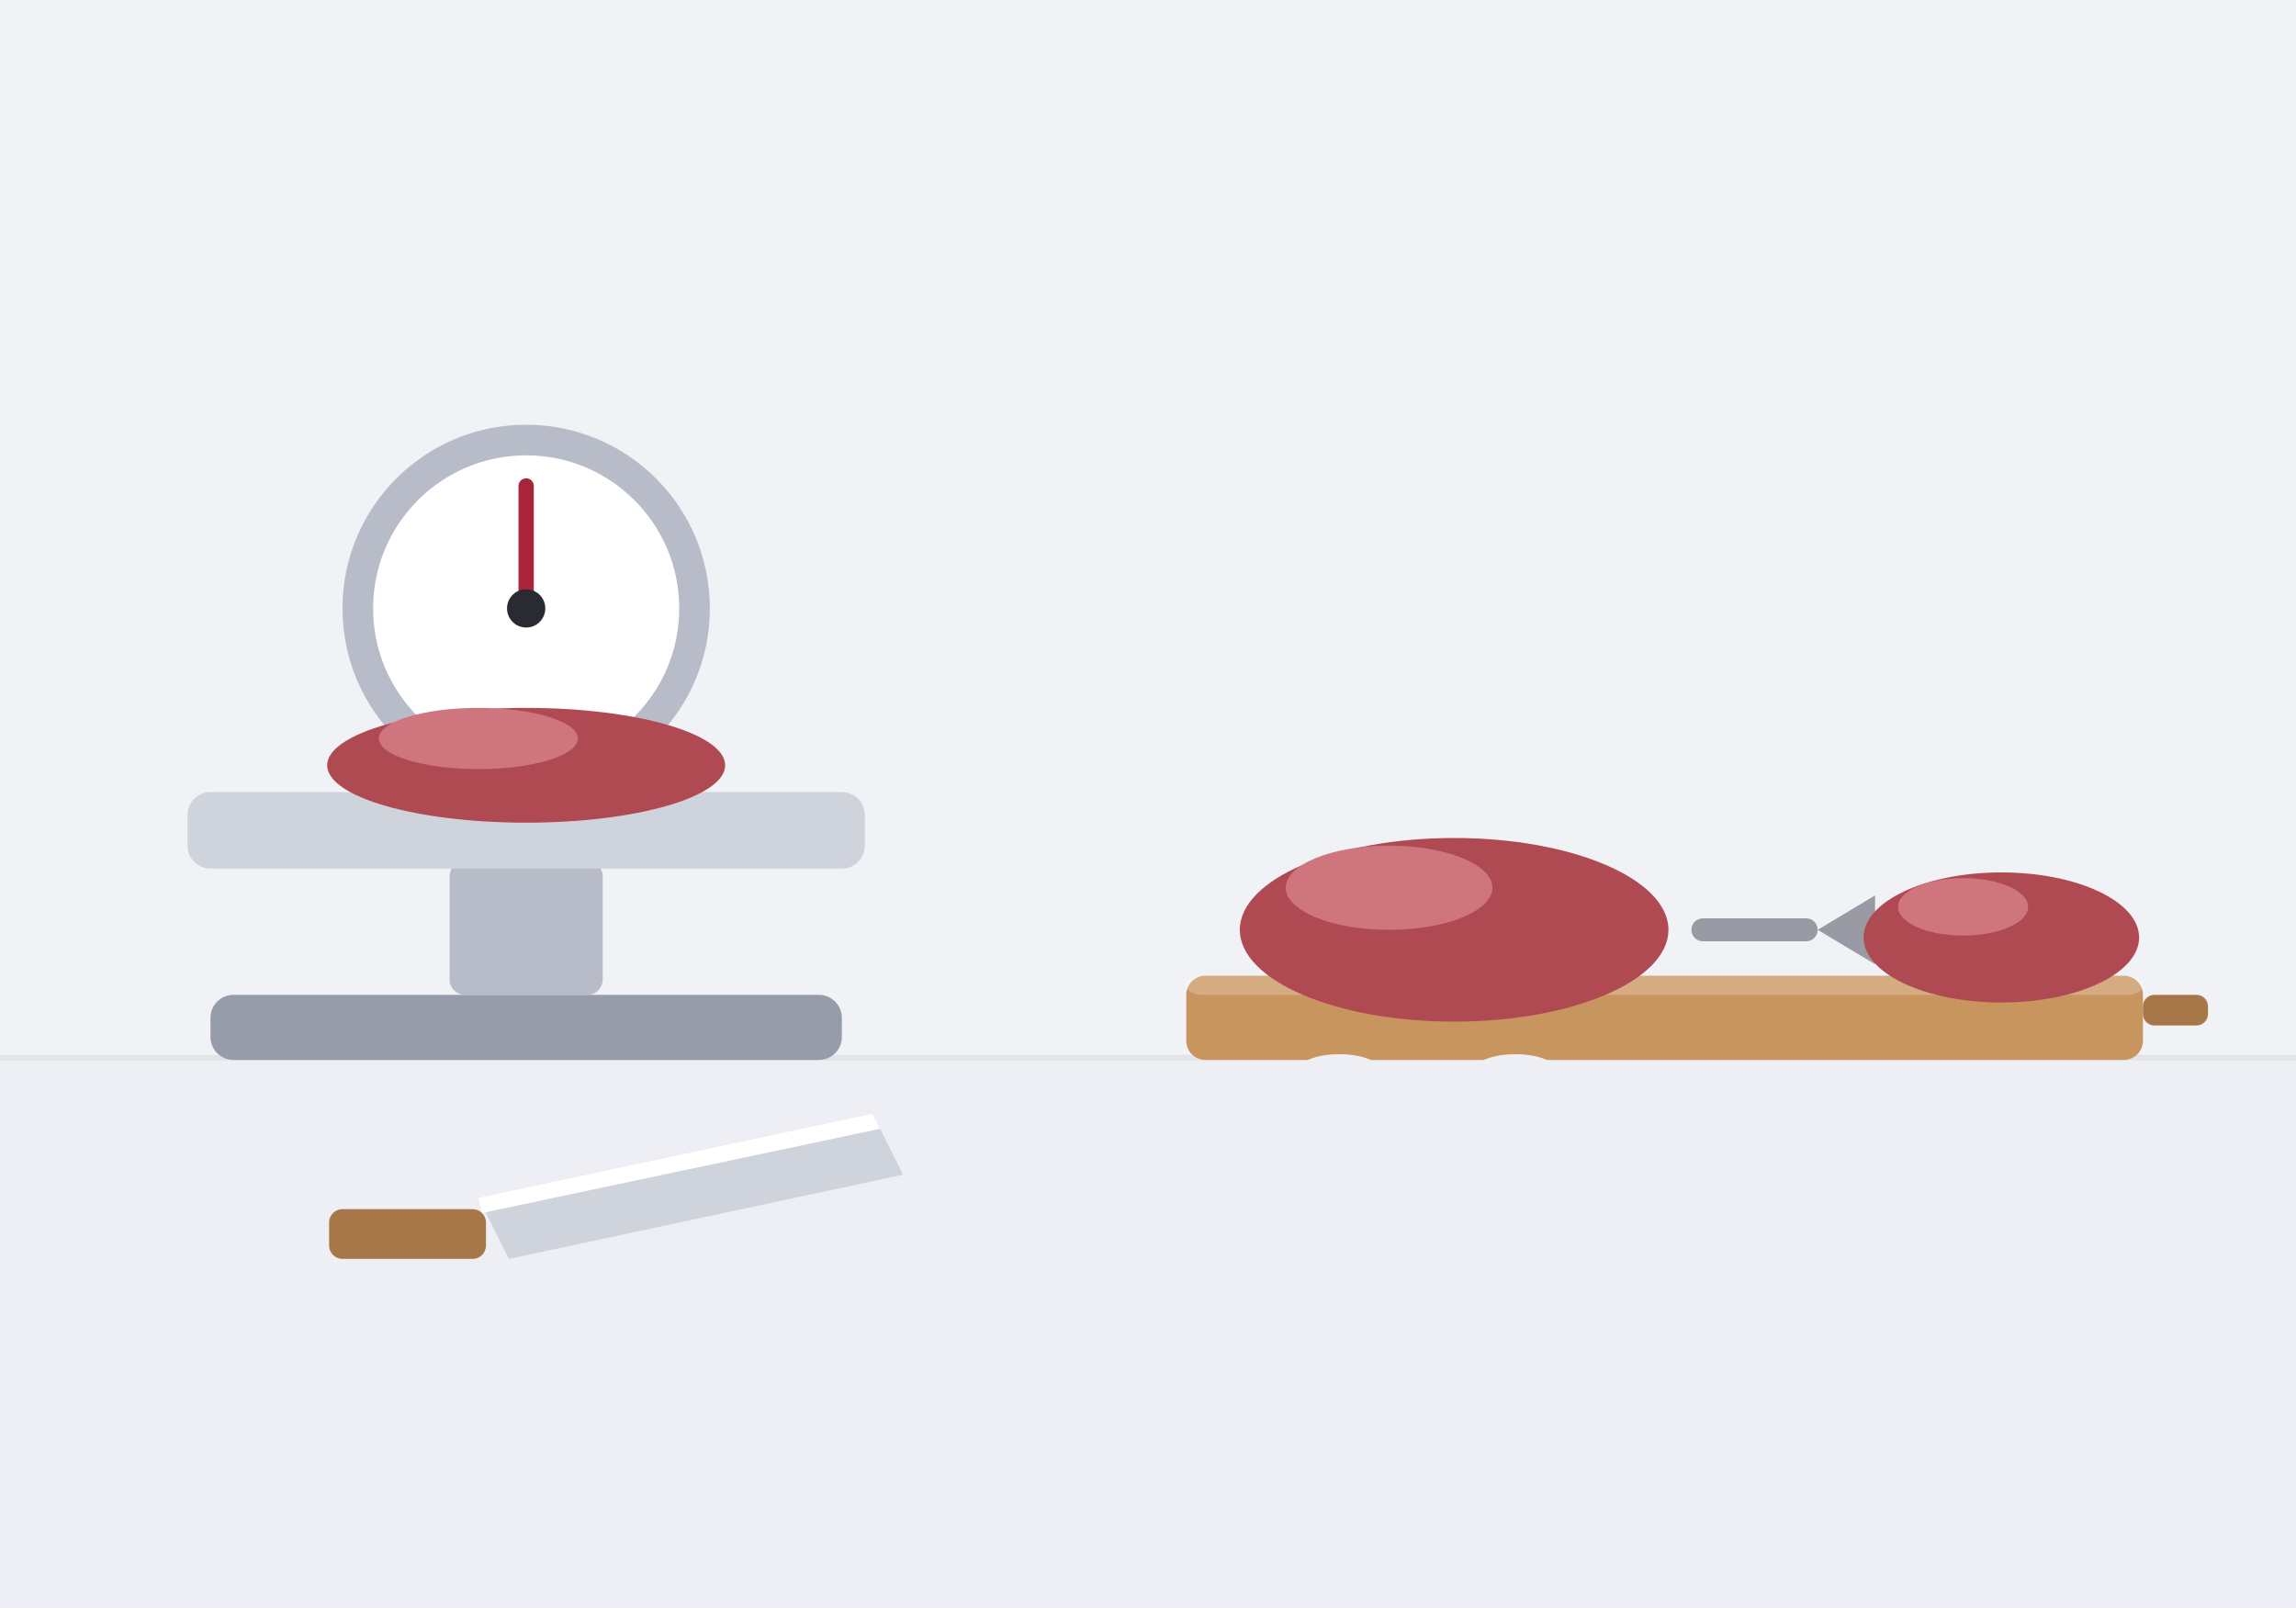
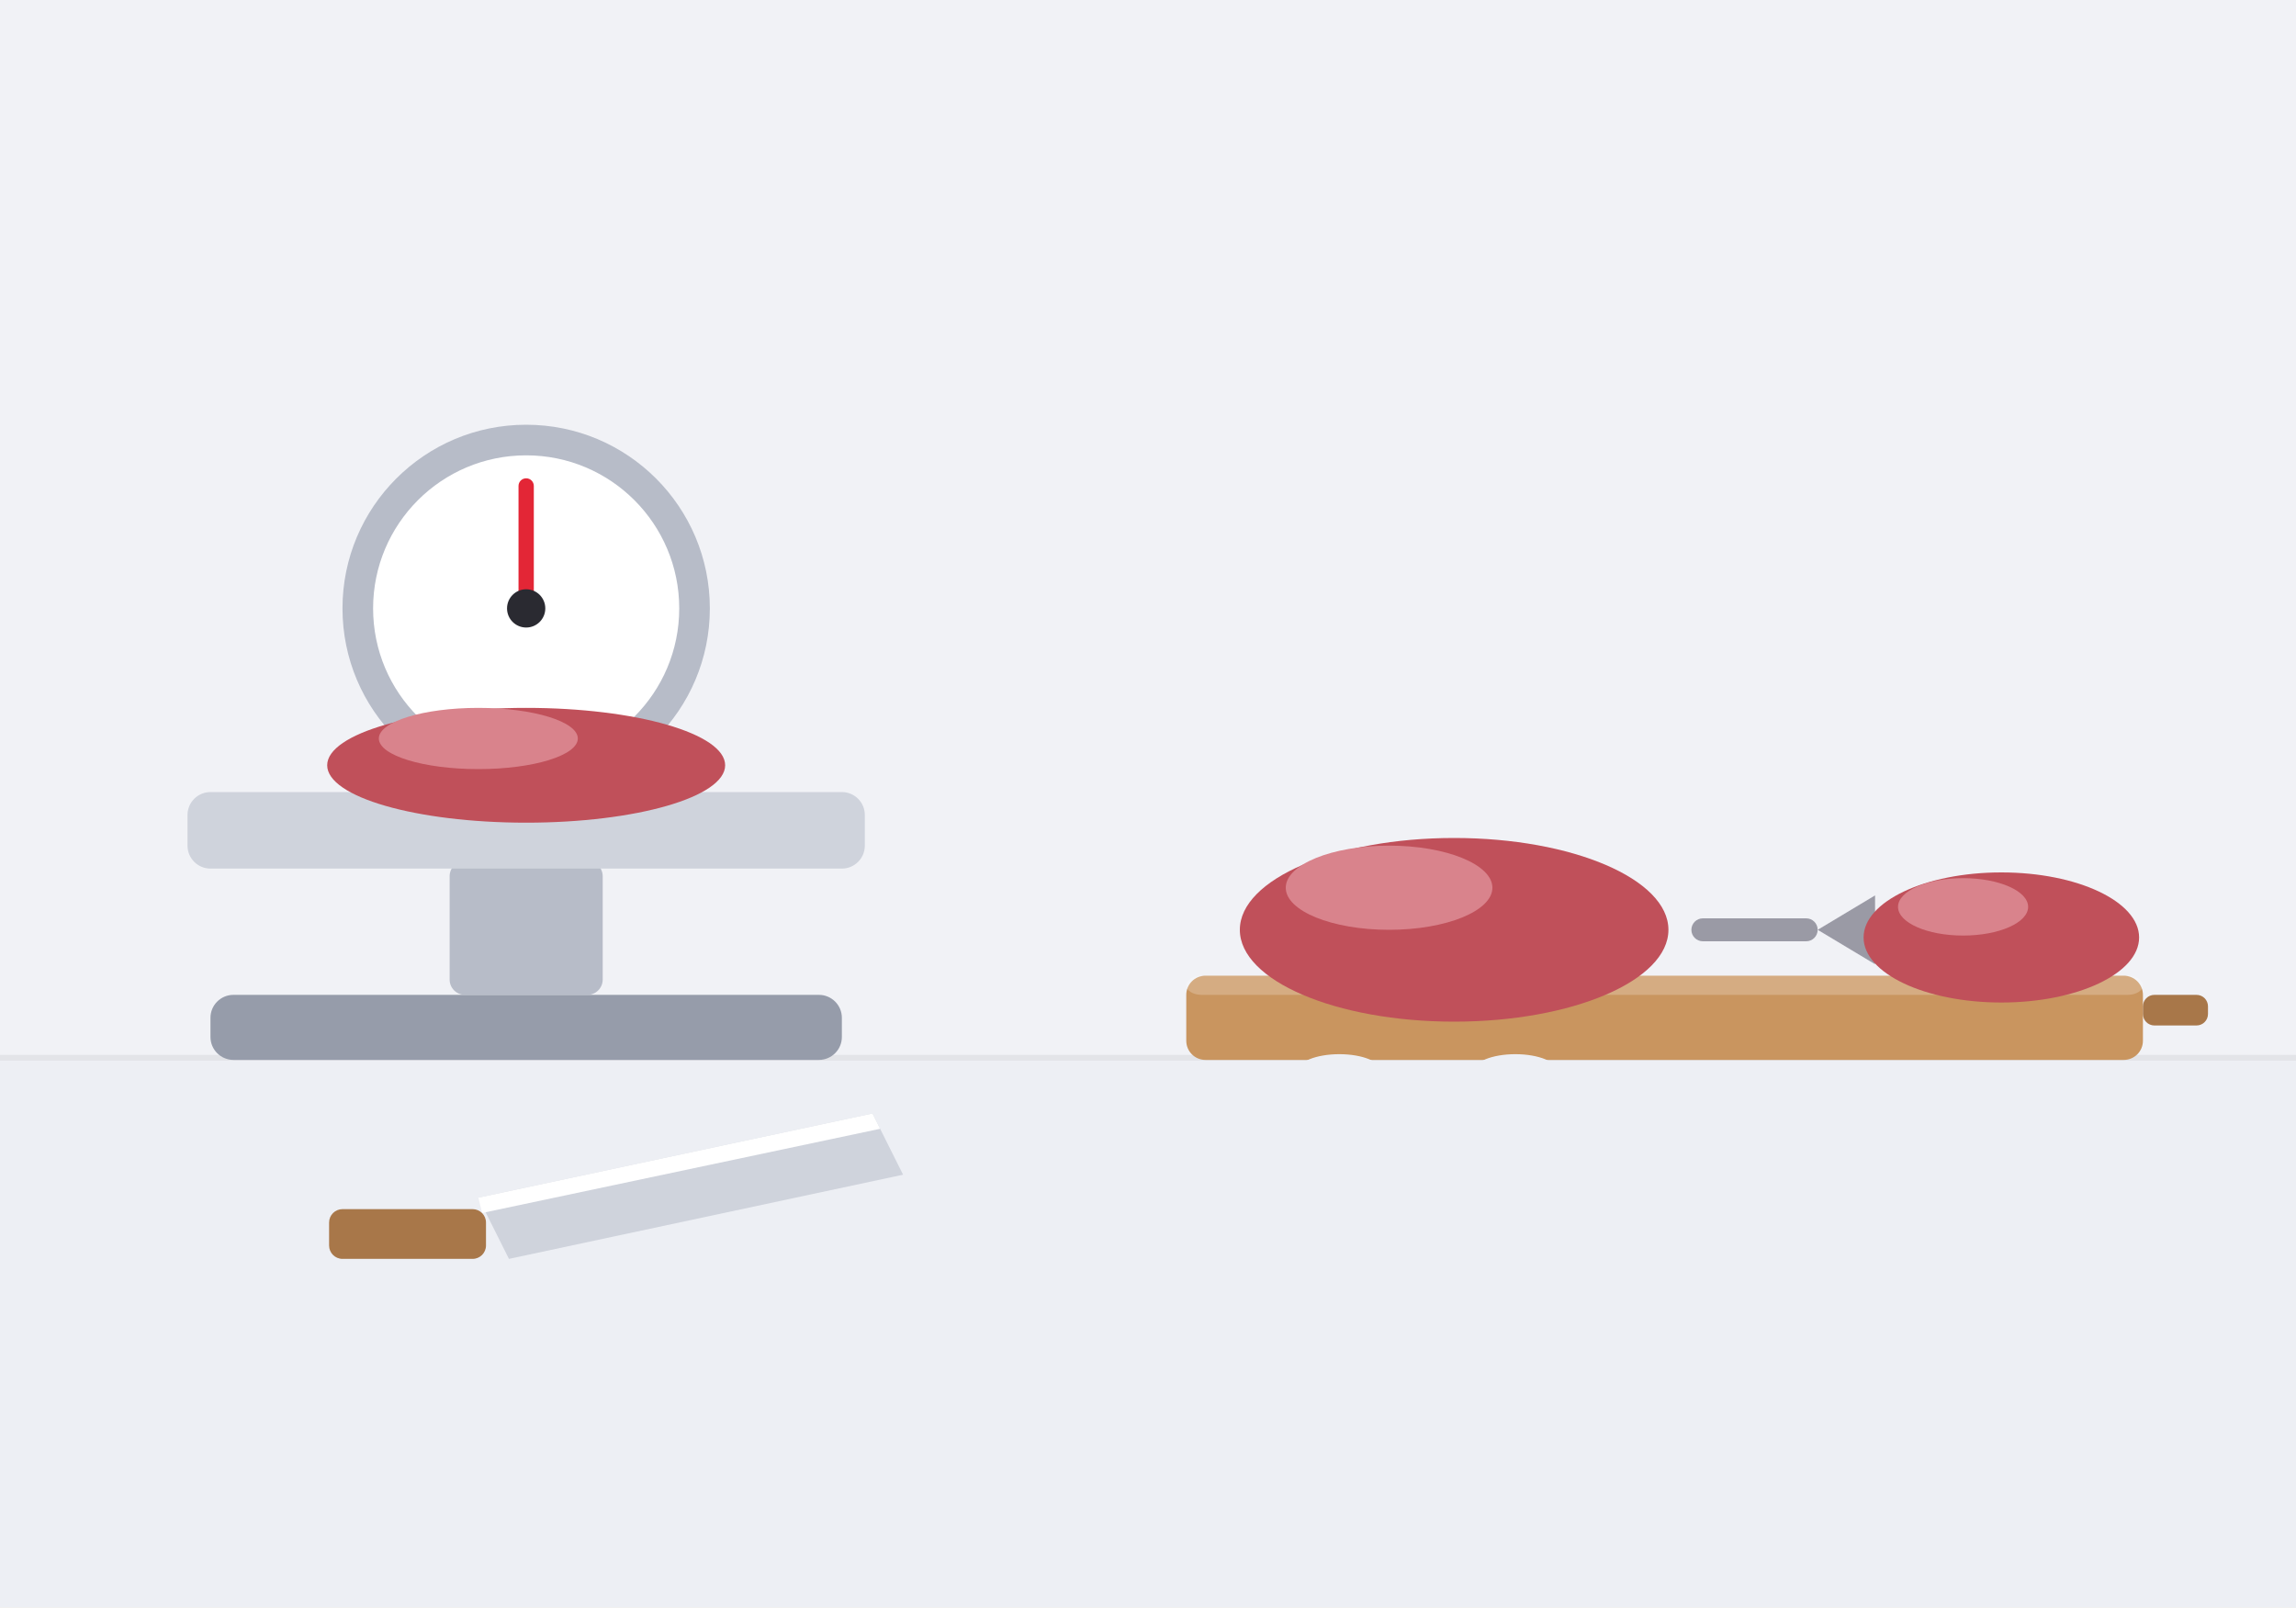
<svg xmlns="http://www.w3.org/2000/svg" viewBox="0 0 1200 840" width="1200" height="840" role="img">
  <rect x="0" y="0" width="1200" height="840" fill="#F7F8FA" />
  <rect x="0" y="0" width="1200" height="554.4" fill="#F1F2F6" />
  <rect x="0" y="554.4" width="1200" height="285.6" fill="#EDEFF4" />
  <rect x="0" y="551.4" width="1200" height="3" fill="rgba(0,0,0,.06)" />
  <g transform="translate(110,200)">
    <rect x="0" y="320" width="330" height="34" fill="#969CAA" rx="12" />
    <rect x="125" y="250" width="80" height="70" fill="#B7BCC8" rx="8" />
    <rect x="-12" y="214" width="354" height="40" fill="#CFD3DC" rx="12" />
    <circle cx="165" cy="118" r="96" fill="#B7BCC8" />
    <circle cx="165" cy="118" r="80" fill="#FFFFFF" />
-     <rect x="161" y="50" width="8" height="68" fill="#A9253B" rx="4" />
+     <rect x="161" y="50" width="8" height="68" fill="#E32636" rx="4" />
    <circle cx="165" cy="118" r="10" fill="#2A2A31" />
  </g>
-   <ellipse cx="275" cy="400" rx="104" ry="30" fill="#B04A52" />
-   <ellipse cx="250" cy="386" rx="52" ry="16" fill="#CE757E" />
+   <ellipse cx="275" cy="400" rx="104" ry="30" fill="#C0505A" />
+   <ellipse cx="250" cy="386" rx="52" ry="16" fill="#D9838C" />
  <g transform="translate(620,510)">
    <rect x="0" y="0" width="500" height="44" fill="#C9955F" rx="10" />
    <rect x="0" y="0" width="500" height="10" fill="rgba(255,255,255,.22)" rx="8" />
    <rect x="500" y="10" width="34" height="16" fill="#A87749" rx="6" />
  </g>
-   <ellipse cx="760" cy="486" rx="112" ry="48" fill="#B04A52" />
-   <ellipse cx="726" cy="464" rx="54" ry="22" fill="#CE757E" />
+   <ellipse cx="760" cy="486" rx="112" ry="48" fill="#C0505A" />
+   <ellipse cx="726" cy="464" rx="54" ry="22" fill="#D9838C" />
  <g transform="translate(884,480)">
    <rect x="0" y="0" width="66" height="12" fill="#9A9AA5" rx="6" />
    <path d="M66,6 L96,-12 L96,24 Z" fill="#9A9AA5" />
  </g>
-   <ellipse cx="1046" cy="490" rx="72" ry="34" fill="#B04A52" />
-   <ellipse cx="1026" cy="474" rx="34" ry="15" fill="#CE757E" />
+   <ellipse cx="1046" cy="490" rx="72" ry="34" fill="#C0505A" />
+   <ellipse cx="1026" cy="474" rx="34" ry="15" fill="#D9838C" />
  <ellipse cx="700" cy="560" rx="22" ry="9" fill="#EDEFF4" />
  <ellipse cx="746" cy="570" rx="22" ry="9" fill="#EDEFF4" />
  <ellipse cx="792" cy="560" rx="22" ry="9" fill="#EDEFF4" />
  <g transform="translate(250,626)">
    <path d="M0,0 L206,-44 L222,-12 L16,32 Z" fill="#CFD3DC" />
    <path d="M0,0 L206,-44 L210,-36 L2,8 Z" fill="#FFFFFF" />
    <rect x="-78" y="6" width="82" height="26" fill="#A87749" rx="7" />
  </g>
</svg>
